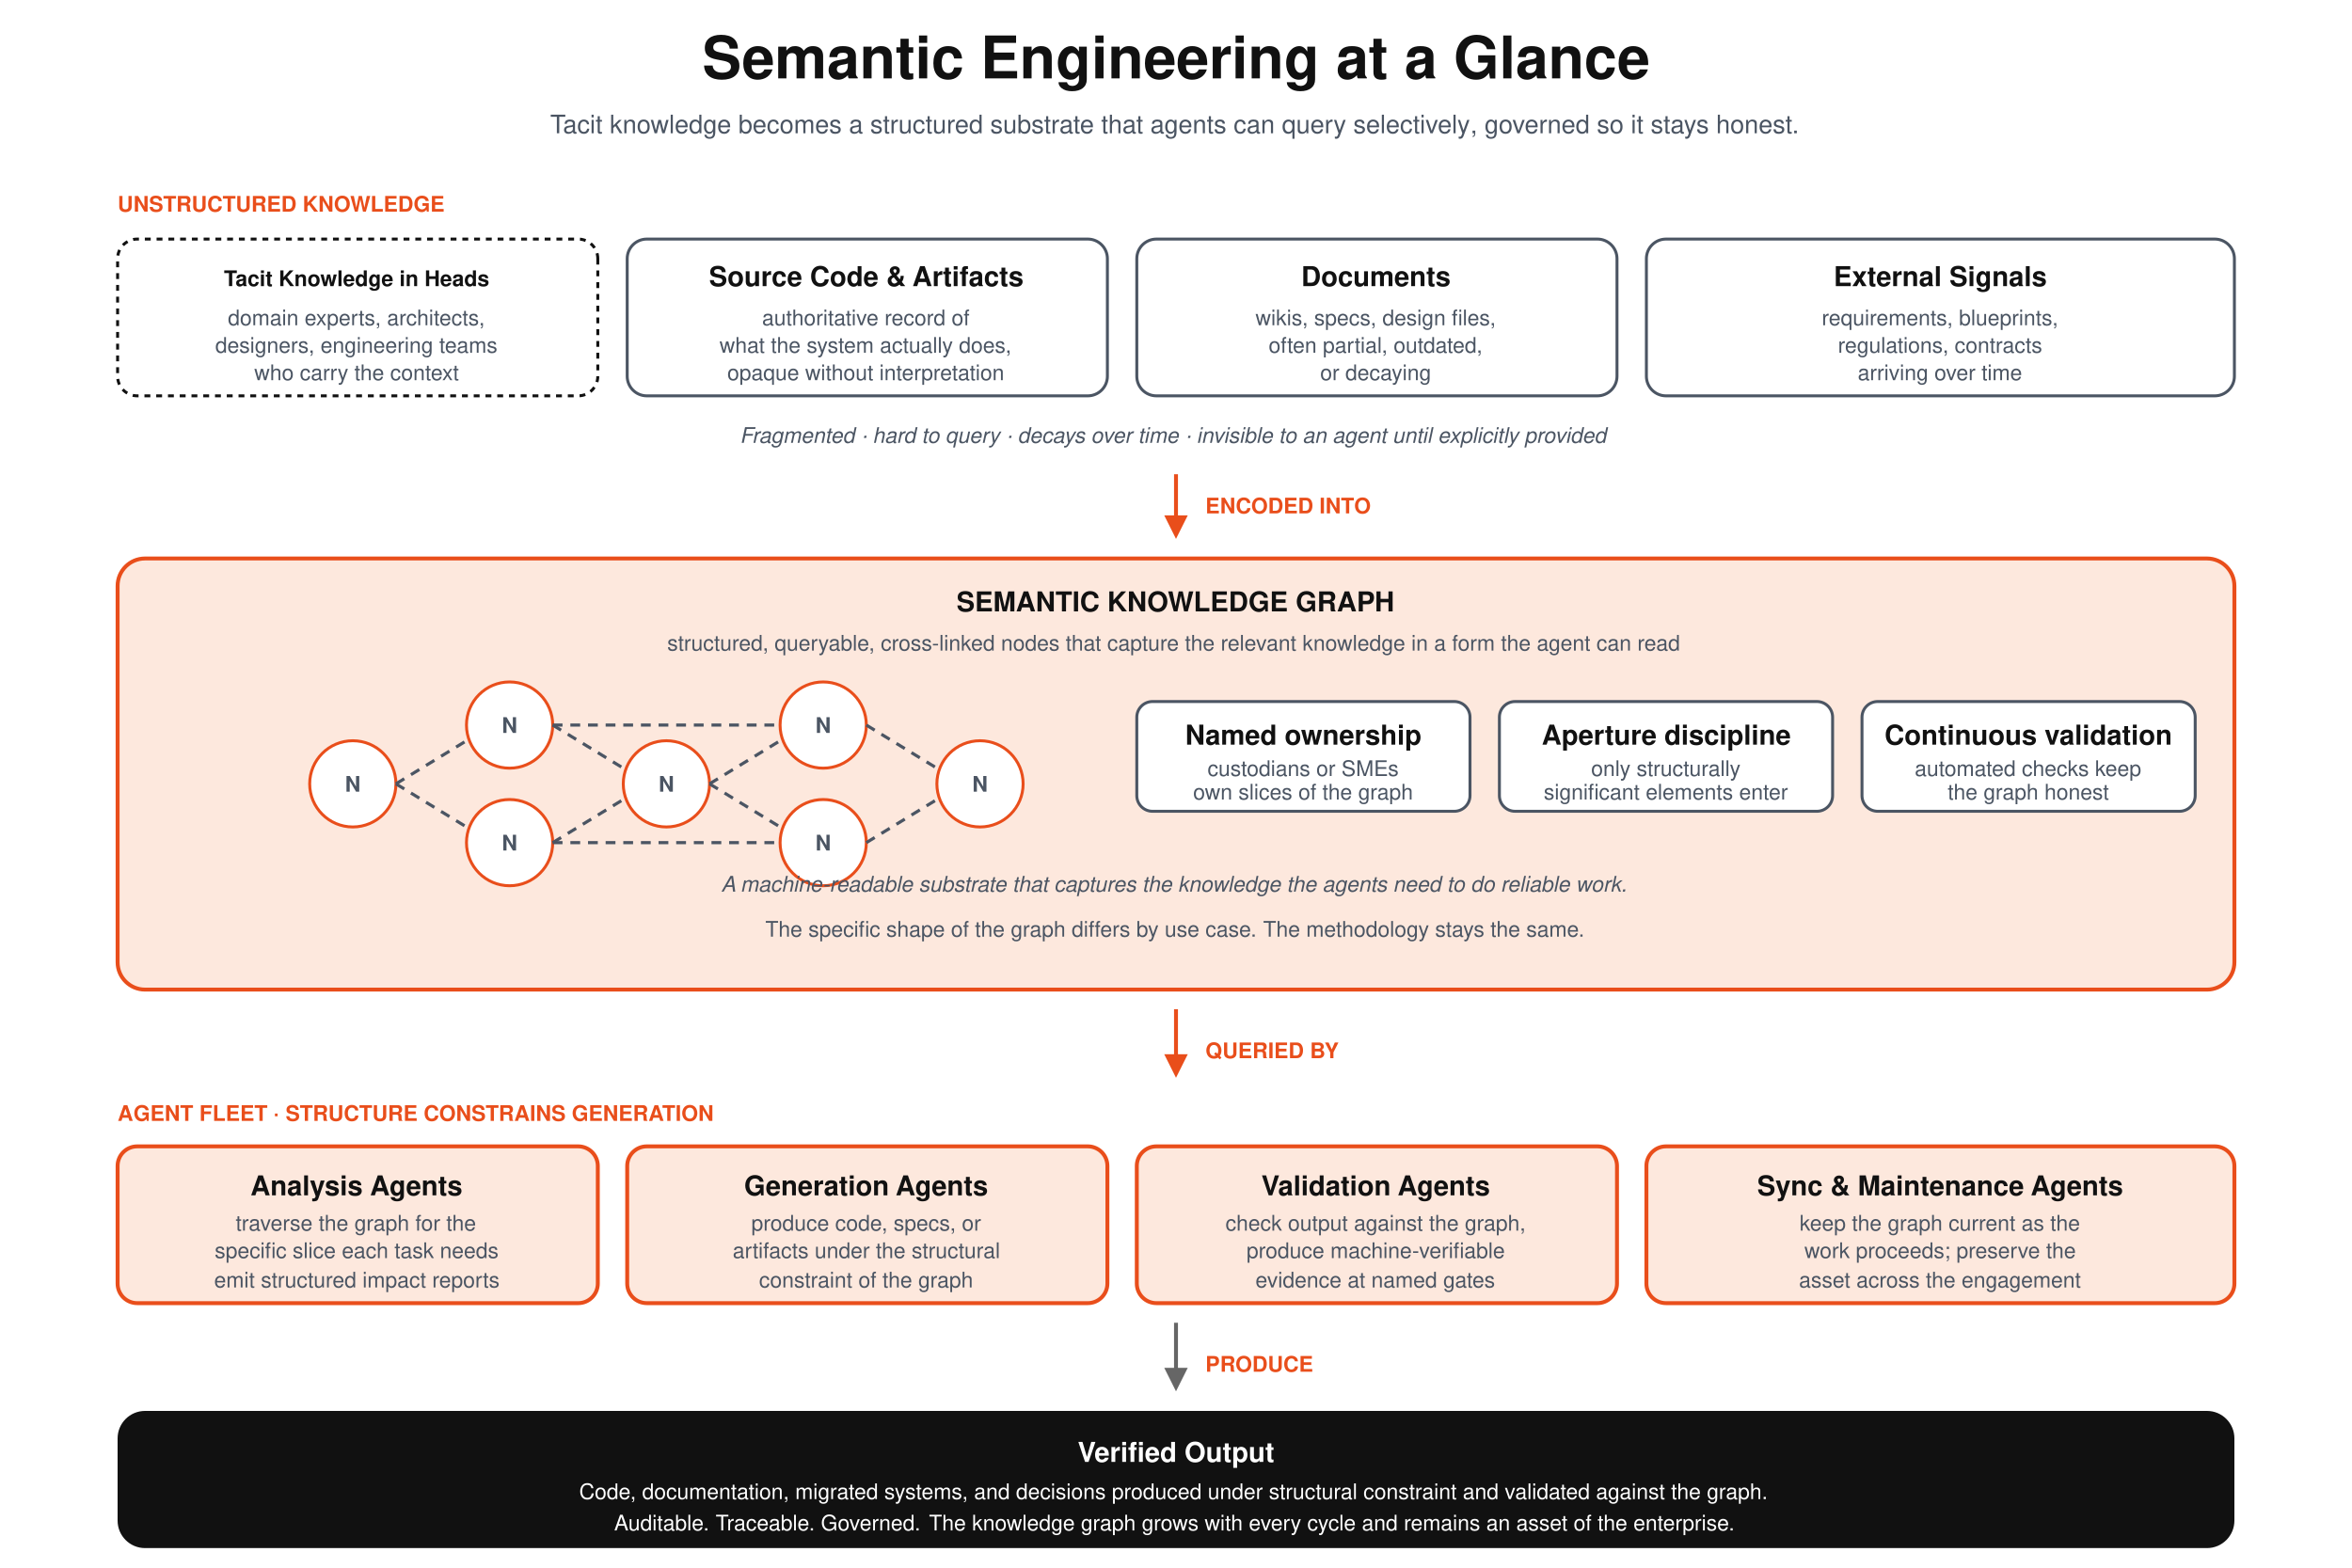
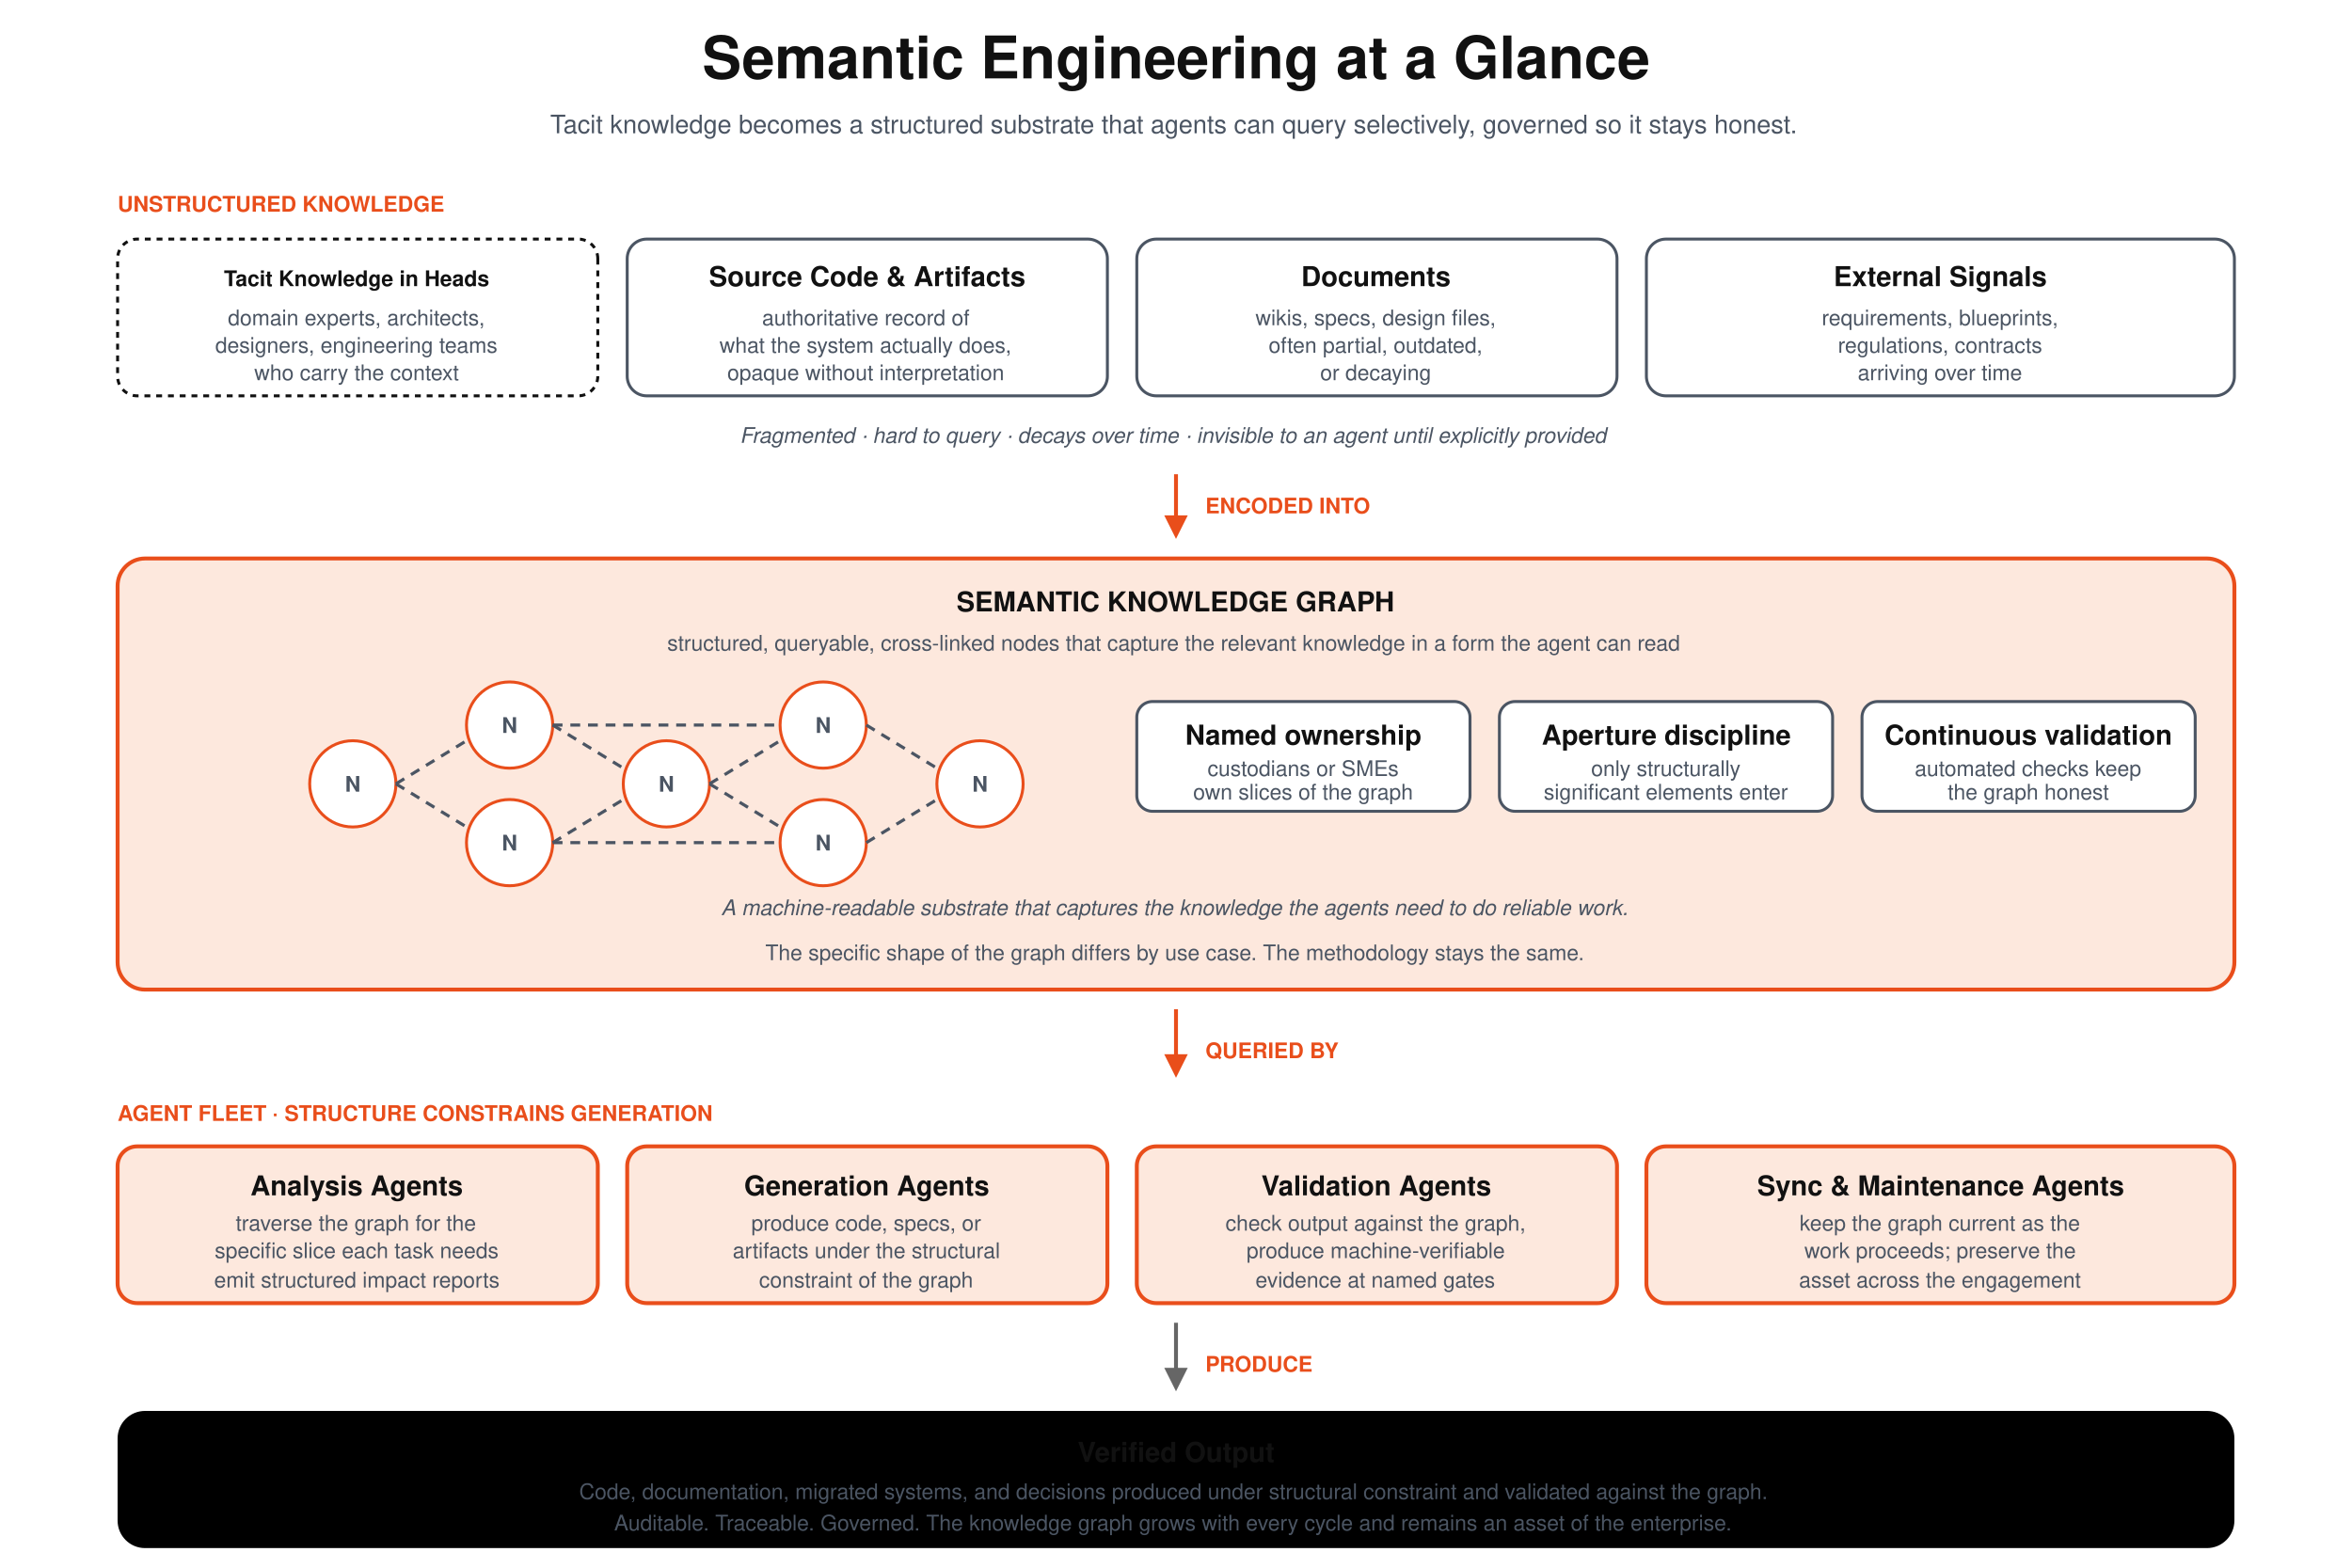
<svg xmlns="http://www.w3.org/2000/svg" width="100%" height="100%" viewBox="0 0 1200 800" version="1.1" xml:space="preserve" style="fill-rule:evenodd;clip-rule:evenodd;" class="se-svg">
  <g transform="matrix(1,0,0,1,600,40)">
-     <text x="-241.743px" y="0px" style="font-family:'Helvetica-Bold', 'Helvetica';font-weight:700;font-size:30px;fill:var(--se-text,#111111);">Semantic Engineering at a Glance</text>
+     <text x="-241.743px" y="0px" style="font-family:'Helvetica-Bold', 'Helvetica';font-weight:700;font-size:30px;fill:var(--se-text,#111111)">Semantic Engineering at a Glance</text>
  </g>
  <g transform="matrix(1,0,0,1,600,68)">
-     <text x="-319.278px" y="0px" style="font-family:'Helvetica';font-size:13px;fill:var(--se-text-secondary,#4b5563);">T<tspan x="-312.778px -305.548px " y="0px 0px ">ac</tspan>it knowledge becomes a structured substrate that agents can query selectively<tspan x="150.182px 153.794px " y="0px 0px ">, </tspan>governed so it stays honest.</text>
+     <text x="-319.278px" y="0px" style="font-family:'Helvetica';font-size:13px;fill:var(--se-text-secondary,#4b5563);">Tacit knowledge becomes a structured substrate that agents can query selectively, governed so it stays honest.</text>
  </g>
  <g transform="matrix(1,0,0,1,60,108)">
-     <text x="0px" y="0px" style="font-family:'Helvetica-Bold', 'Helvetica';font-weight:700;font-size:11px;fill:var(--se-accent,#E94E1B);">U<tspan x="8.054px 16.108px 23.555px 30.384px 38.438px 46.492px 54.545px 61.375px 69.428px 77.482px 84.929px 92.983px 96.149px 104.203px 112.257px 120.923px 131.415px 138.245px 145.692px 153.745px 162.412px " y="0px 0px 0px 0px 0px 0px 0px 0px 0px 0px 0px 0px 0px 0px 0px 0px 0px 0px 0px 0px 0px ">NSTRUCTURED KNOWLEDGE</tspan>
-     </text>
+     <text x="0px" y="0px" style="font-family:'Helvetica-Bold', 'Helvetica';font-weight:700;font-size:11px;fill:var(--se-accent,#E94E1B);">UNSTRUCTURED KNOWLEDGE</text>
  </g>
  <path d="M305,132L305,192C305,197.519 300.519,202 295,202L70,202C64.481,202 60,197.519 60,192L60,132C60,126.481 64.481,122 70,122L295,122C300.519,122 305,126.481 305,132Z" style="fill:var(--se-box-fill,#ffffff);stroke:var(--se-text,#111111);stroke-width:1.5px;stroke-dasharray:3,3;" />
  <g transform="matrix(1,0,0,1,182,146)">
-     <text x="-67.746px" y="0px" style="font-family:'Helvetica-Bold', 'Helvetica';font-weight:700;font-size:11px;fill:var(--se-text,#111111);">T<tspan x="-61.837px -55.72px " y="0px 0px ">ac</tspan>it Knowledge in Heads</text>
+     <text x="-67.746px" y="0px" style="font-family:'Helvetica-Bold', 'Helvetica';font-weight:700;font-size:11px;fill:var(--se-text,#111111);">Tacit Knowledge in Heads</text>
  </g>
  <g transform="matrix(1,0,0,1,182,166)">
    <text x="-65.723px" y="0px" style="font-family:'Helvetica';font-size:11px;fill:var(--se-text-secondary,#4b5563);">domain experts, architects,</text>
  </g>
  <g transform="matrix(1,0,0,1,182,180)">
    <text x="-72.155px" y="0px" style="font-family:'Helvetica';font-size:11px;fill:var(--se-text-secondary,#4b5563);">designers, engineering teams</text>
  </g>
  <g transform="matrix(1,0,0,1,182,194)">
    <text x="-52.274px" y="0px" style="font-family:'Helvetica';font-size:11px;fill:var(--se-text-secondary,#4b5563);">who carry the context</text>
  </g>
  <path d="M565,132L565,192C565,197.519 560.519,202 555,202L330,202C324.481,202 320,197.519 320,192L320,132C320,126.481 324.481,122 330,122L555,122C560.519,122 565,126.481 565,132Z" style="fill:var(--se-box-fill,#ffffff);stroke:var(--se-text-secondary,#4b5563);stroke-width:1.5px;" />
  <g transform="matrix(1,0,0,1,442,146)">
-     <text x="-80.261px" y="0px" style="font-family:'Helvetica-Bold', 'Helvetica';font-weight:700;font-size:14px;fill:var(--se-text,#111111);">Source Code &amp; <tspan x="23.468px 33.578px " y="0px 0px ">Ar</tspan>tifacts</text>
+     <text x="-80.261px" y="0px" style="font-family:'Helvetica-Bold', 'Helvetica';font-weight:700;font-size:14px;fill:var(--se-text,#111111);">Source Code &amp; Artifacts</text>
  </g>
  <g transform="matrix(1,0,0,1,442,166)">
    <text x="-53.195px" y="0px" style="font-family:'Helvetica';font-size:11px;fill:var(--se-text-secondary,#4b5563);">authoritative record of</text>
  </g>
  <g transform="matrix(1,0,0,1,442,180)">
    <text x="-74.897px" y="0px" style="font-family:'Helvetica';font-size:11px;fill:var(--se-text-secondary,#4b5563);">what the system actually does,</text>
  </g>
  <g transform="matrix(1,0,0,1,442,194)">
    <text x="-70.939px" y="0px" style="font-family:'Helvetica';font-size:11px;fill:var(--se-text-secondary,#4b5563);">opaque without interpretation</text>
  </g>
  <path d="M825,132L825,192C825,197.519 820.519,202 815,202L590,202C584.481,202 580,197.519 580,192L580,132C580,126.481 584.481,122 590,122L815,122C820.519,122 825,126.481 825,132Z" style="fill:var(--se-box-fill,#ffffff);stroke:var(--se-text-secondary,#4b5563);stroke-width:1.5px;" />
  <g transform="matrix(1,0,0,1,702,146)">
    <text x="-38.117px" y="0px" style="font-family:'Helvetica-Bold', 'Helvetica';font-weight:700;font-size:14px;fill:var(--se-text,#111111);">Documents</text>
  </g>
  <g transform="matrix(1,0,0,1,702,166)">
    <g transform="matrix(11,0,0,11,38.82227,0)">
        </g>
    <g transform="matrix(11,0,0,11,41.87842,0)">
        </g>
    <text x="-61.44px" y="0px" style="font-family:'Helvetica';font-size:11px;fill:var(--se-text-secondary,#4b5563);">wikis, specs, design ﬁles,</text>
  </g>
  <g transform="matrix(1,0,0,1,702,180)">
    <text x="-54.734px" y="0px" style="font-family:'Helvetica';font-size:11px;fill:var(--se-text-secondary,#4b5563);">often partial, outdated,</text>
  </g>
  <g transform="matrix(1,0,0,1,702,194)">
    <text x="-28.435px" y="0px" style="font-family:'Helvetica';font-size:11px;fill:var(--se-text-secondary,#4b5563);">or decaying</text>
  </g>
  <path d="M1140,132L1140,192C1140,197.519 1135.519,202 1130,202L850,202C844.481,202 840,197.519 840,192L840,132C840,126.481 844.481,122 850,122L1130,122C1135.519,122 1140,126.481 1140,132Z" style="fill:var(--se-box-fill,#ffffff);stroke:var(--se-text-secondary,#4b5563);stroke-width:1.5px;" />
  <g transform="matrix(1,0,0,1,990,146)">
    <text x="-54.465px" y="0px" style="font-family:'Helvetica-Bold', 'Helvetica';font-weight:700;font-size:14px;fill:var(--se-text,#111111);">External Signals</text>
  </g>
  <g transform="matrix(1,0,0,1,990,166)">
    <text x="-60.53px" y="0px" style="font-family:'Helvetica';font-size:11px;fill:var(--se-text-secondary,#4b5563);">requirements, blueprints,</text>
  </g>
  <g transform="matrix(1,0,0,1,990,180)">
    <text x="-52.277px" y="0px" style="font-family:'Helvetica';font-size:11px;fill:var(--se-text-secondary,#4b5563);">regulations, contracts</text>
  </g>
  <g transform="matrix(1,0,0,1,990,194)">
    <text x="-42.179px" y="0px" style="font-family:'Helvetica';font-size:11px;fill:var(--se-text-secondary,#4b5563);">arriving over time</text>
  </g>
  <g transform="matrix(1,0,0,1,600,226)">
    <text x="-222.559px" y="0px" style="font-family:'Helvetica-Oblique', 'Helvetica';font-style:italic;font-size:11px;fill:var(--se-text-secondary,#4b5563);">Fragmented · hard to query · decays over time · invisible to an agent until explicitly provided</text>
  </g>
  <path d="M606,263L600,275L594,263L606,263Z" style="fill:var(--se-accent,#E94E1B);fill-rule:nonzero;" />
  <path d="M600,242L600,265.4" style="fill:none;fill-rule:nonzero;stroke:var(--se-accent,#E94E1B);stroke-width:2px;" />
  <g transform="matrix(1,0,0,1,615,262)">
-     <text x="0px" y="0px" style="font-family:'Helvetica-Bold', 'Helvetica';font-weight:700;font-size:11px;fill:var(--se-accent,#E94E1B);">E<tspan x="7.447px 15.501px 23.555px 32.221px 40.275px 47.722px 55.775px 58.942px 62.108px 70.162px " y="0px 0px 0px 0px 0px 0px 0px 0px 0px 0px ">NCODED INT</tspan>O</text>
+     <text x="0px" y="0px" style="font-family:'Helvetica-Bold', 'Helvetica';font-weight:700;font-size:11px;fill:var(--se-accent,#E94E1B);">ENCODED INTO</text>
  </g>
  <path d="M1140,299L1140,491C1140,498.727 1133.727,505 1126,505L74,505C66.273,505 60,498.727 60,491L60,299C60,291.273 66.273,285 74,285L1126,285C1133.727,285 1140,291.273 1140,299Z" style="fill:var(--se-accent-fill,#FDE8DD);stroke:var(--se-accent,#E94E1B);stroke-width:2px;" />
  <g transform="matrix(1,0,0,1,600,312)">
    <text x="-112px" y="0px" style="font-family:'Helvetica-Bold', 'Helvetica';font-weight:700;font-size:14px;fill:var(--se-text,#111111);">SEMANTIC KNOWLEDGE GRAPH</text>
  </g>
  <g transform="matrix(1,0,0,1,600,332)">
    <text x="-259.569px" y="0px" style="font-family:'Helvetica';font-size:11px;fill:var(--se-text-secondary,#4b5563);">structured, queryable, cross-linked nodes that capture the relevant knowledge in a form the agent can read</text>
  </g>
  <g transform="matrix(1,0,0,1,180,400)">
    <circle cx="0" cy="0" r="22" style="fill:var(--se-box-fill,#ffffff);stroke:var(--se-accent,#E94E1B);stroke-width:1.5px;" />
    <g transform="matrix(1,0,0,1,0,4)">
      <text x="-3.972px" y="0px" style="font-family:'Helvetica-Bold', 'Helvetica';font-weight:700;font-size:11px;fill:var(--se-text-secondary,#4b5563);">N</text>
    </g>
    <circle cx="80" cy="-30" r="22" style="fill:var(--se-box-fill,#ffffff);stroke:var(--se-accent,#E94E1B);stroke-width:1.5px;" />
    <g transform="matrix(1,0,0,1,80,-26)">
      <text x="-3.972px" y="0px" style="font-family:'Helvetica-Bold', 'Helvetica';font-weight:700;font-size:11px;fill:var(--se-text-secondary,#4b5563);">N</text>
    </g>
    <circle cx="80" cy="30" r="22" style="fill:var(--se-box-fill,#ffffff);stroke:var(--se-accent,#E94E1B);stroke-width:1.5px;" />
    <g transform="matrix(1,0,0,1,80,34)">
      <text x="-3.972px" y="0px" style="font-family:'Helvetica-Bold', 'Helvetica';font-weight:700;font-size:11px;fill:var(--se-text-secondary,#4b5563);">N</text>
    </g>
    <circle cx="160" cy="0" r="22" style="fill:var(--se-box-fill,#ffffff);stroke:var(--se-accent,#E94E1B);stroke-width:1.5px;" />
    <g transform="matrix(1,0,0,1,160,4)">
      <text x="-3.972px" y="0px" style="font-family:'Helvetica-Bold', 'Helvetica';font-weight:700;font-size:11px;fill:var(--se-text-secondary,#4b5563);">N</text>
    </g>
    <circle cx="240" cy="-30" r="22" style="fill:var(--se-box-fill,#ffffff);stroke:var(--se-accent,#E94E1B);stroke-width:1.5px;" />
    <g transform="matrix(1,0,0,1,240,-26)">
      <text x="-3.972px" y="0px" style="font-family:'Helvetica-Bold', 'Helvetica';font-weight:700;font-size:11px;fill:var(--se-text-secondary,#4b5563);">N</text>
    </g>
    <circle cx="240" cy="30" r="22" style="fill:var(--se-box-fill,#ffffff);stroke:var(--se-accent,#E94E1B);stroke-width:1.5px;" />
    <g transform="matrix(1,0,0,1,240,34)">
      <text x="-3.972px" y="0px" style="font-family:'Helvetica-Bold', 'Helvetica';font-weight:700;font-size:11px;fill:var(--se-text-secondary,#4b5563);">N</text>
    </g>
    <circle cx="320" cy="0" r="22" style="fill:var(--se-box-fill,#ffffff);stroke:var(--se-accent,#E94E1B);stroke-width:1.5px;" />
    <g transform="matrix(1,0,0,1,320,4)">
      <text x="-3.972px" y="0px" style="font-family:'Helvetica-Bold', 'Helvetica';font-weight:700;font-size:11px;fill:var(--se-text-secondary,#4b5563);">N</text>
    </g>
    <path d="M22,0L58,-22" style="fill:none;fill-rule:nonzero;stroke:var(--se-text-secondary,#4b5563);stroke-width:1.6px;stroke-dasharray:5,4;" />
    <path d="M22,0L58,22" style="fill:none;fill-rule:nonzero;stroke:var(--se-text-secondary,#4b5563);stroke-width:1.6px;stroke-dasharray:5,4;" />
    <path d="M102,-30L138,-8" style="fill:none;fill-rule:nonzero;stroke:var(--se-text-secondary,#4b5563);stroke-width:1.6px;stroke-dasharray:5,4;" />
    <path d="M102,30L138,8" style="fill:none;fill-rule:nonzero;stroke:var(--se-text-secondary,#4b5563);stroke-width:1.6px;stroke-dasharray:5,4;" />
    <path d="M182,0L218,-22" style="fill:none;fill-rule:nonzero;stroke:var(--se-text-secondary,#4b5563);stroke-width:1.6px;stroke-dasharray:5,4;" />
    <path d="M182,0L218,22" style="fill:none;fill-rule:nonzero;stroke:var(--se-text-secondary,#4b5563);stroke-width:1.6px;stroke-dasharray:5,4;" />
    <path d="M262,-30L298,-8" style="fill:none;fill-rule:nonzero;stroke:var(--se-text-secondary,#4b5563);stroke-width:1.6px;stroke-dasharray:5,4;" />
    <path d="M262,30L298,8" style="fill:none;fill-rule:nonzero;stroke:var(--se-text-secondary,#4b5563);stroke-width:1.6px;stroke-dasharray:5,4;" />
    <path d="M102,-30L218,-30" style="fill:none;fill-rule:nonzero;stroke:var(--se-text-secondary,#4b5563);stroke-width:1.6px;stroke-dasharray:5,4;" />
    <path d="M102,30L218,30" style="fill:none;fill-rule:nonzero;stroke:var(--se-text-secondary,#4b5563);stroke-width:1.6px;stroke-dasharray:5,4;" />
  </g>
  <path d="M750,366L750,406C750,410.415 746.415,414 742,414L588,414C583.585,414 580,410.415 580,406L580,366C580,361.585 583.585,358 588,358L742,358C746.415,358 750,361.585 750,366Z" style="fill:var(--se-box-fill,#ffffff);stroke:var(--se-text-secondary,#4b5563);stroke-width:1.5px;" />
  <g transform="matrix(1,0,0,1,665,380)">
    <text x="-60.29px" y="0px" style="font-family:'Helvetica-Bold', 'Helvetica';font-weight:700;font-size:14px;fill:var(--se-text,#111111);">Named ownership</text>
  </g>
  <g transform="matrix(1,0,0,1,665,396)">
    <text x="-48.909px" y="0px" style="font-family:'Helvetica';font-size:11px;fill:var(--se-text-secondary,#4b5563);">custodians or SMEs</text>
  </g>
  <g transform="matrix(1,0,0,1,665,408)">
    <text x="-56.254px" y="0px" style="font-family:'Helvetica';font-size:11px;fill:var(--se-text-secondary,#4b5563);">own slices of the graph</text>
  </g>
  <path d="M935,366L935,406C935,410.415 931.415,414 927,414L773,414C768.585,414 765,410.415 765,406L765,366C765,361.585 768.585,358 773,358L927,358C931.415,358 935,361.585 935,366Z" style="fill:var(--se-box-fill,#ffffff);stroke:var(--se-text-secondary,#4b5563);stroke-width:1.5px;" />
  <g transform="matrix(1,0,0,1,850,380)">
    <text x="-63.403px" y="0px" style="font-family:'Helvetica-Bold', 'Helvetica';font-weight:700;font-size:14px;fill:var(--se-text,#111111);">Aperture discipline</text>
  </g>
  <g transform="matrix(1,0,0,1,850,396)">
    <text x="-38.207px" y="0px" style="font-family:'Helvetica';font-size:11px;fill:var(--se-text-secondary,#4b5563);">only structurally</text>
  </g>
  <g transform="matrix(1,0,0,1,850,408)">
    <g transform="matrix(11,0,0,11,-39.74341,0)">
        </g>
    <g transform="matrix(11,0,0,11,-36.68726,0)">
        </g>
    <text x="-62.366px" y="0px" style="font-family:'Helvetica';font-size:11px;fill:var(--se-text-secondary,#4b5563);">signiﬁcant elements enter</text>
  </g>
  <path d="M1120,366L1120,406C1120,410.415 1116.415,414 1112,414L958,414C953.585,414 950,410.415 950,406L950,366C950,361.585 953.585,358 958,358L1112,358C1116.415,358 1120,361.585 1120,366Z" style="fill:var(--se-box-fill,#ffffff);stroke:var(--se-text-secondary,#4b5563);stroke-width:1.5px;" />
  <g transform="matrix(1,0,0,1,1035,380)">
    <text x="-73.497px" y="0px" style="font-family:'Helvetica-Bold', 'Helvetica';font-weight:700;font-size:14px;fill:var(--se-text,#111111);">Continuous validation</text>
  </g>
  <g transform="matrix(1,0,0,1,1035,396)">
    <text x="-58.091px" y="0px" style="font-family:'Helvetica';font-size:11px;fill:var(--se-text-secondary,#4b5563);">automated checks keep</text>
  </g>
  <g transform="matrix(1,0,0,1,1035,408)">
    <text x="-41.282px" y="0px" style="font-family:'Helvetica';font-size:11px;fill:var(--se-text-secondary,#4b5563);">the graph honest</text>
  </g>
-   <g transform="matrix(1,0,0,1,600,455)">
-     <text x="-232.066px" y="0px" style="font-family:'Helvetica-Oblique', 'Helvetica';font-style:italic;font-size:11px;fill:var(--se-text-secondary,#4b5563);">A<tspan x="-225.331px -222.275px " y="0px 0px "> m</tspan>achine-readable substrate that captures the knowledge the agents need to do reliable work.</text>
-   </g>
-   <g transform="matrix(1,0,0,1,600,478)">
+   <g transform="matrix(1,0,0,1,600,467)">
+     <text x="-232.066px" y="0px" style="font-family:'Helvetica-Oblique', 'Helvetica';font-style:italic;font-size:11px;fill:var(--se-text-secondary,#4b5563);">A machine-readable substrate that captures the knowledge the agents need to do reliable work.</text>
+   </g>
+   <g transform="matrix(1,0,0,1,600,490)">
    <g transform="matrix(11,0,0,11,-161.8418,0)">
        </g>
    <g transform="matrix(11,0,0,11,-158.7856,0)">
        </g>
-     <text x="-209.532px" y="0px" style="font-family:'Helvetica';font-size:11px;fill:var(--se-text-secondary,#4b5563);">The speciﬁc shape of the graph dif<tspan x="-41.567px -38.511px " y="0px 0px ">fe</tspan>rs by use case. <tspan x="44.446px 51.165px " y="0px 0px ">Th</tspan>e methodology stays the same.</text>
+     <text x="-209.532px" y="0px" style="font-family:'Helvetica';font-size:11px;fill:var(--se-text-secondary,#4b5563);">The specific shape of the graph differs by use case. The methodology stays the same.</text>
  </g>
  <path d="M606,538L600,550L594,538L606,538Z" style="fill:var(--se-accent,#E94E1B);fill-rule:nonzero;" />
  <path d="M600,515L600,540.4" style="fill:none;fill-rule:nonzero;stroke:var(--se-accent,#E94E1B);stroke-width:2px;" />
  <g transform="matrix(1,0,0,1,615,540)">
-     <text x="0px" y="0px" style="font-family:'Helvetica-Bold', 'Helvetica';font-weight:700;font-size:11px;fill:var(--se-accent,#E94E1B);">Q<tspan x="8.666px 16.72px 24.167px 32.221px 35.387px 42.834px 50.888px 54.054px 62.108px " y="0px 0px 0px 0px 0px 0px 0px 0px 0px ">UERIED BY</tspan>
-     </text>
+     <text x="0px" y="0px" style="font-family:'Helvetica-Bold', 'Helvetica';font-weight:700;font-size:11px;fill:var(--se-accent,#E94E1B);">QUERIED BY</text>
  </g>
  <g transform="matrix(1,0,0,1,60,572)">
-     <text x="0px" y="0px" style="font-family:'Helvetica-Bold', 'Helvetica';font-weight:700;font-size:11px;fill:var(--se-accent,#E94E1B);">A<tspan x="8.054px 16.72px 24.167px 32.221px 39.05px 42.216px 49.045px 55.875px 63.322px 70.768px 77.598px 80.764px 83.93px 87.096px 94.543px 101.372px 109.426px 117.48px 125.534px 132.363px 140.417px 148.471px 155.918px 159.084px 167.138px 175.804px 183.858px 191.305px 198.134px 206.188px 214.242px 217.408px 225.462px 232.908px 236.075px 244.741px 252.188px 260.242px 267.688px 275.742px 282.985px 289.814px 292.98px 301.647px " y="0px 0px 0px 0px 0px 0px 0px 0px 0px 0px 0px 0px 0px 0px 0px 0px 0px 0px 0px 0px 0px 0px 0px 0px 0px 0px 0px 0px 0px 0px 0px 0px 0px 0px 0px 0px 0px 0px 0px 0px 0px 0px 0px 0px ">GENT FLEET · STRUCTURE CONSTRAINS GENERATION</tspan>
-     </text>
+     <text x="0px" y="0px" style="font-family:'Helvetica-Bold', 'Helvetica';font-weight:700;font-size:11px;fill:var(--se-accent,#E94E1B);">AGENT FLEET · STRUCTURE CONSTRAINS GENERATION</text>
  </g>
  <path d="M305,595L305,655C305,660.519 300.519,665 295,665L70,665C64.481,665 60,660.519 60,655L60,595C60,589.481 64.481,585 70,585L295,585C300.519,585 305,589.481 305,595Z" style="fill:var(--se-accent-fill,#FDE8DD);stroke:var(--se-accent,#E94E1B);stroke-width:2px;" />
  <g transform="matrix(1,0,0,1,182,610)">
-     <text x="-54.206px" y="0px" style="font-family:'Helvetica-Bold', 'Helvetica';font-weight:700;font-size:14px;fill:var(--se-text,#111111);">Analysis <tspan x="6.757px 16.868px " y="0px 0px ">Ag</tspan>ents</text>
+     <text x="-54.206px" y="0px" style="font-family:'Helvetica-Bold', 'Helvetica';font-weight:700;font-size:14px;fill:var(--se-text,#111111);">Analysis Agents</text>
  </g>
  <g transform="matrix(1,0,0,1,182,628)">
    <text x="-61.757px" y="0px" style="font-family:'Helvetica';font-size:11px;fill:var(--se-text-secondary,#4b5563);">traverse the graph for the</text>
  </g>
  <g transform="matrix(1,0,0,1,182,642)">
    <g transform="matrix(11,0,0,11,-46.77417,0)">
        </g>
    <g transform="matrix(11,0,0,11,-43.71802,0)">
        </g>
    <text x="-72.453px" y="0px" style="font-family:'Helvetica';font-size:11px;fill:var(--se-text-secondary,#4b5563);">speciﬁc slice each task needs</text>
  </g>
  <g transform="matrix(1,0,0,1,182,657)">
    <text x="-72.746px" y="0px" style="font-family:'Helvetica';font-size:11px;fill:var(--se-text-secondary,#4b5563);">emit structured impact reports</text>
  </g>
  <path d="M565,595L565,655C565,660.519 560.519,665 555,665L330,665C324.481,665 320,660.519 320,655L320,595C320,589.481 324.481,585 330,585L555,585C560.519,585 565,589.481 565,595Z" style="fill:var(--se-accent-fill,#FDE8DD);stroke:var(--se-accent,#E94E1B);stroke-width:2px;" />
  <g transform="matrix(1,0,0,1,442,610)">
-     <text x="-62.364px" y="0px" style="font-family:'Helvetica-Bold', 'Helvetica';font-weight:700;font-size:14px;fill:var(--se-text,#111111);">Generation <tspan x="14.916px 25.026px " y="0px 0px ">Ag</tspan>ents</text>
+     <text x="-62.364px" y="0px" style="font-family:'Helvetica-Bold', 'Helvetica';font-weight:700;font-size:14px;fill:var(--se-text,#111111);">Generation Agents</text>
  </g>
  <g transform="matrix(1,0,0,1,442,628)">
    <text x="-58.701px" y="0px" style="font-family:'Helvetica';font-size:11px;fill:var(--se-text-secondary,#4b5563);">produce code, specs, or</text>
  </g>
  <g transform="matrix(1,0,0,1,442,642)">
    <text x="-68.17px" y="0px" style="font-family:'Helvetica';font-size:11px;fill:var(--se-text-secondary,#4b5563);">artifacts under the structural</text>
  </g>
  <g transform="matrix(1,0,0,1,442,657)">
    <text x="-54.729px" y="0px" style="font-family:'Helvetica';font-size:11px;fill:var(--se-text-secondary,#4b5563);">constraint of the graph</text>
  </g>
  <path d="M825,595L825,655C825,660.519 820.519,665 815,665L590,665C584.481,665 580,660.519 580,655L580,595C580,589.481 584.481,585 590,585L815,585C820.519,585 825,589.481 825,595Z" style="fill:var(--se-accent-fill,#FDE8DD);stroke:var(--se-accent,#E94E1B);stroke-width:2px;" />
  <g transform="matrix(1,0,0,1,702,610)">
-     <text x="-58.478px" y="0px" style="font-family:'Helvetica-Bold', 'Helvetica';font-weight:700;font-size:14px;fill:var(--se-text,#111111);">V<tspan x="-49.906px -42.12px " y="0px 0px ">al</tspan>idation <tspan x="11.03px 21.14px " y="0px 0px ">Ag</tspan>ents</text>
+     <text x="-58.478px" y="0px" style="font-family:'Helvetica-Bold', 'Helvetica';font-weight:700;font-size:14px;fill:var(--se-text,#111111);">Validation Agents</text>
  </g>
  <g transform="matrix(1,0,0,1,702,628)">
    <text x="-76.748px" y="0px" style="font-family:'Helvetica';font-size:11px;fill:var(--se-text-secondary,#4b5563);">check output against the graph,</text>
  </g>
  <g transform="matrix(1,0,0,1,702,642)">
    <g transform="matrix(11,0,0,11,39.73804,0)">
        </g>
    <g transform="matrix(11,0,0,11,42.79419,0)">
        </g>
    <text x="-66.035px" y="0px" style="font-family:'Helvetica';font-size:11px;fill:var(--se-text-secondary,#4b5563);">produce machine-veriﬁable</text>
  </g>
  <g transform="matrix(1,0,0,1,702,657)">
    <text x="-61.459px" y="0px" style="font-family:'Helvetica';font-size:11px;fill:var(--se-text-secondary,#4b5563);">evidence at named gates</text>
  </g>
  <path d="M1140,595L1140,655C1140,660.519 1135.519,665 1130,665L850,665C844.481,665 840,660.519 840,655L840,595C840,589.481 844.481,585 850,585L1130,585C1135.519,585 1140,589.481 1140,595Z" style="fill:var(--se-accent-fill,#FDE8DD);stroke:var(--se-accent,#E94E1B);stroke-width:2px;" />
  <g transform="matrix(1,0,0,1,990,610)">
-     <text x="-93.488px" y="0px" style="font-family:'Helvetica-Bold', 'Helvetica';font-weight:700;font-size:14px;fill:var(--se-text,#111111);">Sync &amp; Maintenance <tspan x="46.04px 56.15px " y="0px 0px ">Ag</tspan>ents</text>
+     <text x="-93.488px" y="0px" style="font-family:'Helvetica-Bold', 'Helvetica';font-weight:700;font-size:14px;fill:var(--se-text,#111111);">Sync &amp; Maintenance Agents</text>
  </g>
  <g transform="matrix(1,0,0,1,990,628)">
    <text x="-71.852px" y="0px" style="font-family:'Helvetica';font-size:11px;fill:var(--se-text-secondary,#4b5563);">keep the graph current as the</text>
  </g>
  <g transform="matrix(1,0,0,1,990,642)">
    <text x="-69.395px" y="0px" style="font-family:'Helvetica';font-size:11px;fill:var(--se-text-secondary,#4b5563);">work proceeds; preserve the</text>
  </g>
  <g transform="matrix(1,0,0,1,990,657)">
    <text x="-72.155px" y="0px" style="font-family:'Helvetica';font-size:11px;fill:var(--se-text-secondary,#4b5563);">asset across the engagement</text>
  </g>
  <g>
    <path d="M600,675L600,710" style="fill:none;fill-rule:nonzero;" />
    <path d="M606,698L600,710L594,698L606,698Z" style="fill:rgb(102,102,102);fill-rule:nonzero;" />
    <path d="M600,675L600,700.4" style="fill:none;fill-rule:nonzero;stroke:rgb(102,102,102);stroke-width:2px;stroke-linejoin:round;stroke-miterlimit:2;" />
  </g>
  <g transform="matrix(1,0,0,1,615,700)">
-     <text x="0px" y="0px" style="font-family:'Helvetica-Bold', 'Helvetica';font-weight:700;font-size:11px;fill:var(--se-accent,#E94E1B);">P<tspan x="7.447px 15.501px 24.167px 32.221px 40.275px 48.328px " y="0px 0px 0px 0px 0px 0px ">RODUCE</tspan>
-     </text>
-   </g>
-   <path d="M1140,734L1140,776C1140,783.727 1133.727,790 1126,790L74,790C66.273,790 60,783.727 60,776L60,734C60,726.273 66.273,720 74,720L1126,720C1133.727,720 1140,726.273 1140,734Z" style="fill:var(--se-text,#111111);" />
+     <text x="0px" y="0px" style="font-family:'Helvetica-Bold', 'Helvetica';font-weight:700;font-size:11px;fill:var(--se-accent,#E94E1B);">PRODUCE</text>
+   </g>
+   <path d="M1140,734L1140,776C1140,783.727 1133.727,790 1126,790L74,790C66.273,790 60,783.727 60,776L60,734C60,726.273 66.273,720 74,720L1126,720C1133.727,720 1140,726.273 1140,734Z" />
  <g transform="matrix(1,0,0,1,600,746)">
    <g transform="matrix(14,0,0,14,-24.47607,0)">
        </g>
    <g transform="matrix(14,0,0,14,-19.81396,0)">
        </g>
-     <text x="-50.172px" y="0px" style="font-family:'Helvetica-Bold', 'Helvetica';font-weight:700;font-size:14px;fill:var(--se-box-fill,#ffffff);">V<tspan x="-41.6px -33.814px " y="0px 0px ">er</tspan>iﬁed Output</text>
+     <text x="-50.172px" y="0px" style="font-family:'Helvetica-Bold', 'Helvetica';font-weight:700;font-size:14px;fill:var(--se-text,#111111);">Veriﬁed Output</text>
  </g>
  <g transform="matrix(1,0,0,1,600,765)">
-     <text x="-304.511px" y="0px" style="font-family:'Helvetica';font-size:11px;fill:var(--se-box-fill,#ffffff);">Code, documentation, migrated systems, and decisions produced under structural constraint and validated against the graph.</text>
+     <text x="-304.511px" y="0px" style="font-family:'Helvetica';font-size:11px;fill:var(--se-text-secondary,#4b5563);">Code, documentation, migrated systems, and decisions produced under structural constraint and validated against the graph.</text>
  </g>
  <g transform="matrix(1,0,0,1,600,781)">
-     <text x="-286.677px" y="0px" style="font-family:'Helvetica';font-size:11px;fill:var(--se-box-fill,#ffffff);">Auditable. <tspan x="-234.889px -228.572px -224.909px " y="0px 0px 0px ">Tra</tspan>ceable. Governed. <tspan x="-126.038px -119.319px " y="0px 0px ">Th</tspan>e knowledge graph grows with every cycle and remains an asset of the enterprise.</text>
+     <text x="-286.677px" y="0px" style="font-family:'Helvetica';font-size:11px;fill:var(--se-text-secondary,#4b5563);">Auditable. Traceable. Governed. The knowledge graph grows with every cycle and remains an asset of the enterprise.</text>
  </g>
</svg>
